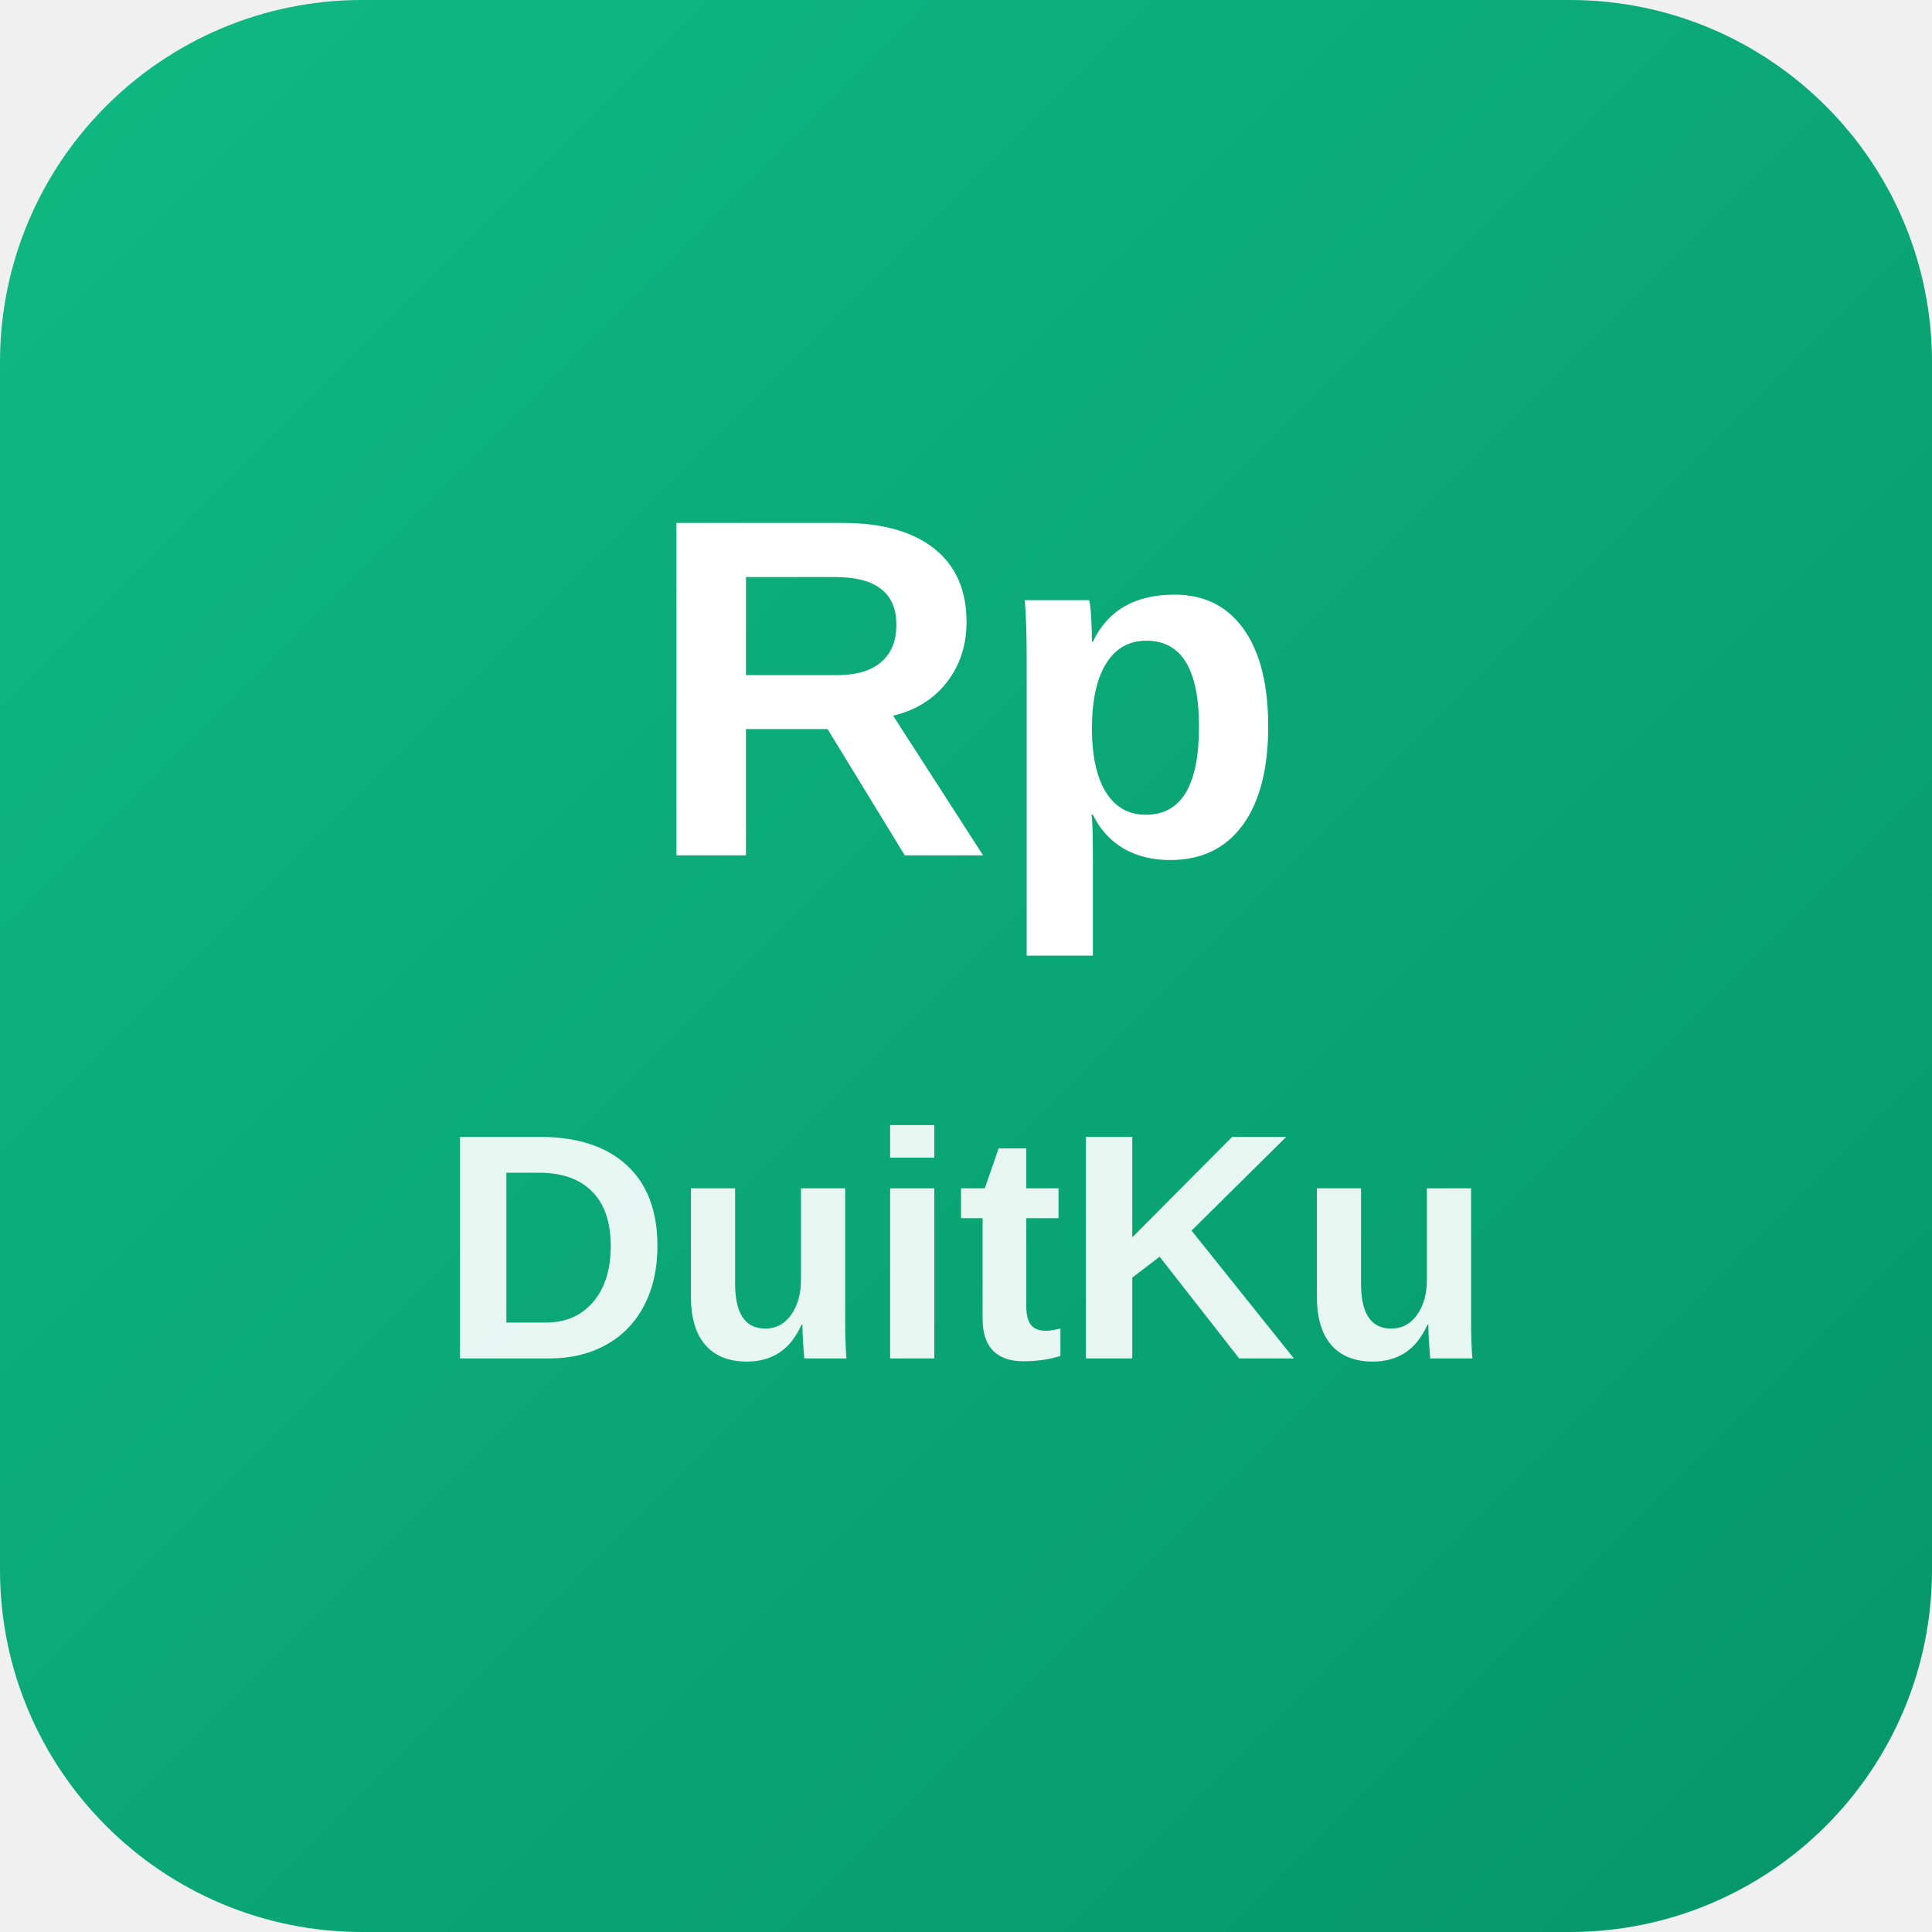
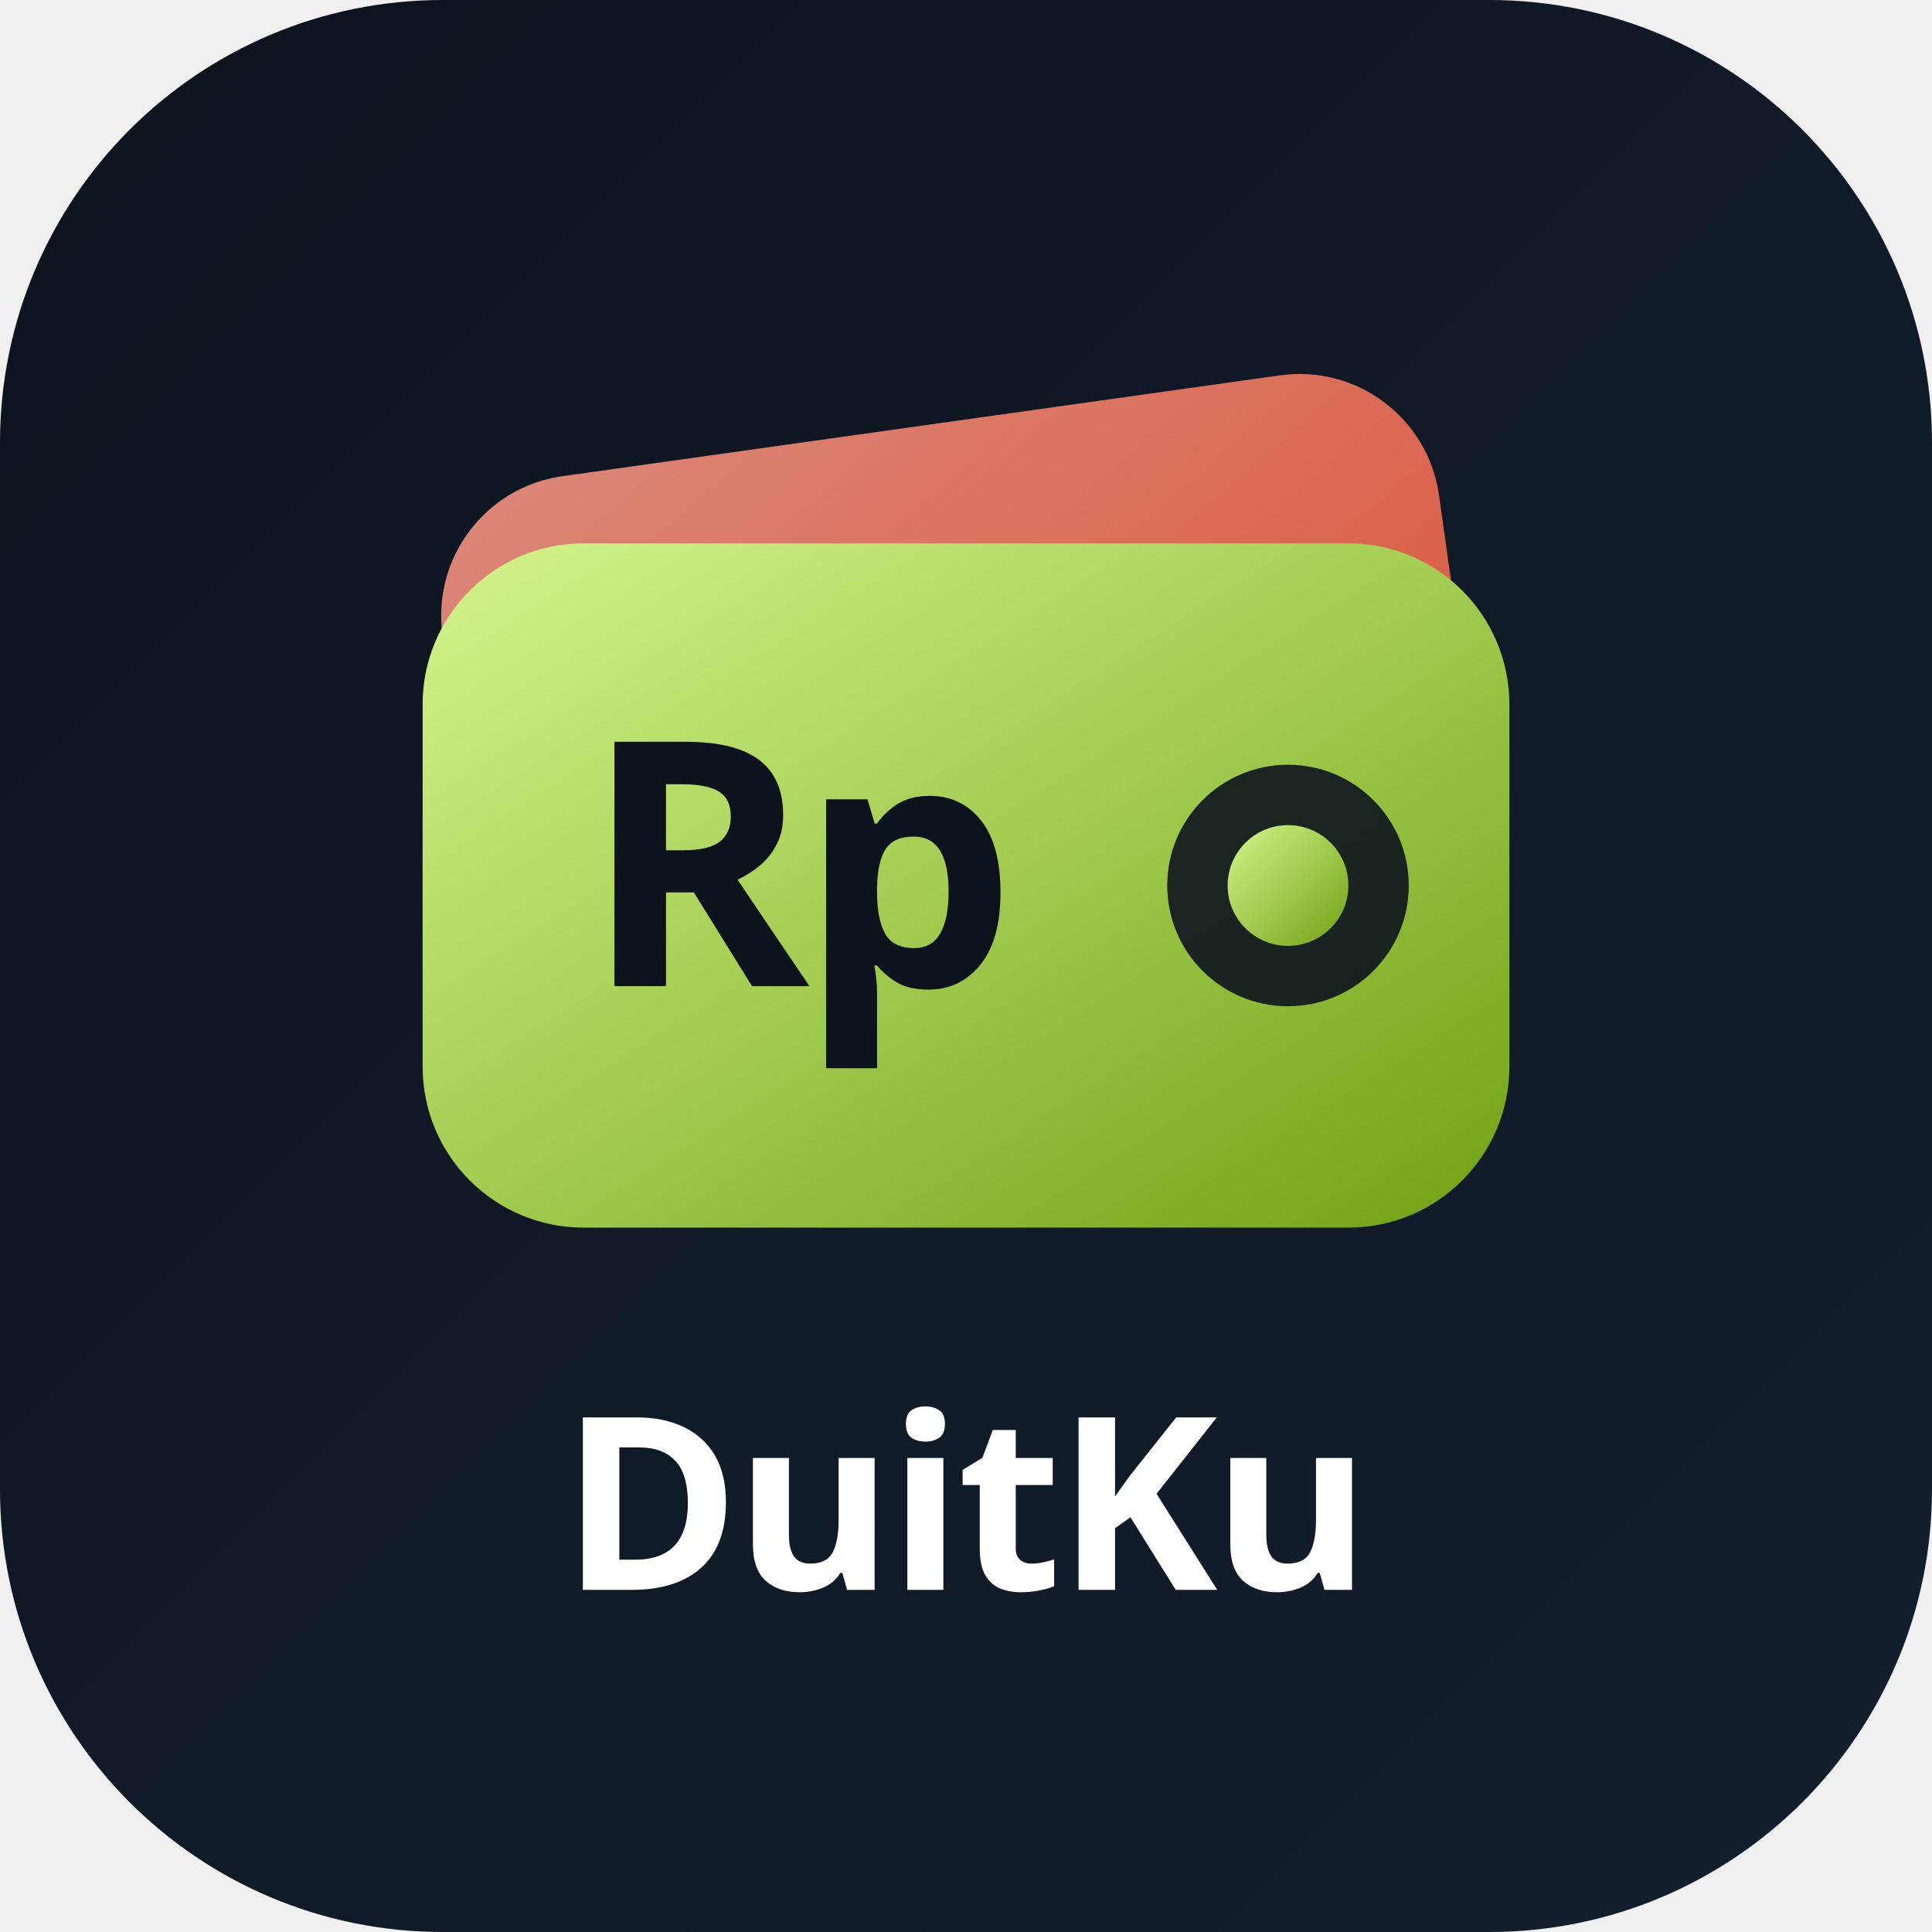
<svg xmlns="http://www.w3.org/2000/svg" viewBox="0 0 192 192">
  <defs>
    <linearGradient id="bg" x1="0%" y1="0%" x2="100%" y2="100%">
-       <stop offset="0%" style="stop-color:#10B981" />
-       <stop offset="100%" style="stop-color:#059669" />
+       <stop offset="0%" style="stop-color:#0c131d" />
+       <stop offset="100%" style="stop-color:#141f2e" />
+     </linearGradient>
+     <linearGradient id="limeGrad" x1="0%" y1="0%" x2="100%" y2="100%">
+       <stop offset="0%" style="stop-color:#d4f58c" />
+       <stop offset="100%" style="stop-color:#70a214" />
+     </linearGradient>
+     <linearGradient id="coralGrad" x1="0%" y1="0%" x2="100%" y2="100%">
+       <stop offset="0%" style="stop-color:#ff9d8a" />
+       <stop offset="100%" style="stop-color:#ff5733" />
    </linearGradient>
  </defs>
-   <rect width="192" height="192" rx="36" fill="url(#bg)" />
-   <text x="96" y="85" text-anchor="middle" font-family="Arial, sans-serif" font-weight="700" font-size="48" fill="white">Rp</text>
-   <text x="96" y="135" text-anchor="middle" font-family="Arial, sans-serif" font-weight="700" font-size="32" fill="white" opacity="0.9">DuitKu</text>
+   <rect width="192" height="192" rx="44" fill="url(#bg)" />
+   <g transform="translate(0, -6)">
+     <rect x="46" y="48" width="100" height="64" rx="14" fill="url(#coralGrad)" opacity="0.85" transform="rotate(-8 96 80)" />
+     <rect x="42" y="60" width="108" height="68" rx="16" fill="url(#limeGrad)" />
+     <circle cx="128" cy="94" r="12" fill="#0c131d" opacity="0.9" />
+     <circle cx="128" cy="94" r="6" fill="url(#limeGrad)" />
+     <text x="58" y="104" font-family="'Manrope', 'DM Sans', sans-serif" font-weight="900" font-size="34" fill="#0c131d" letter-spacing="-1">Rp</text>
+   </g>
+   <text x="96" y="158" text-anchor="middle" font-family="'Manrope', 'DM Sans', sans-serif" font-weight="800" font-size="24" fill="#ffffff" letter-spacing="-0.5">DuitKu</text>
</svg>
